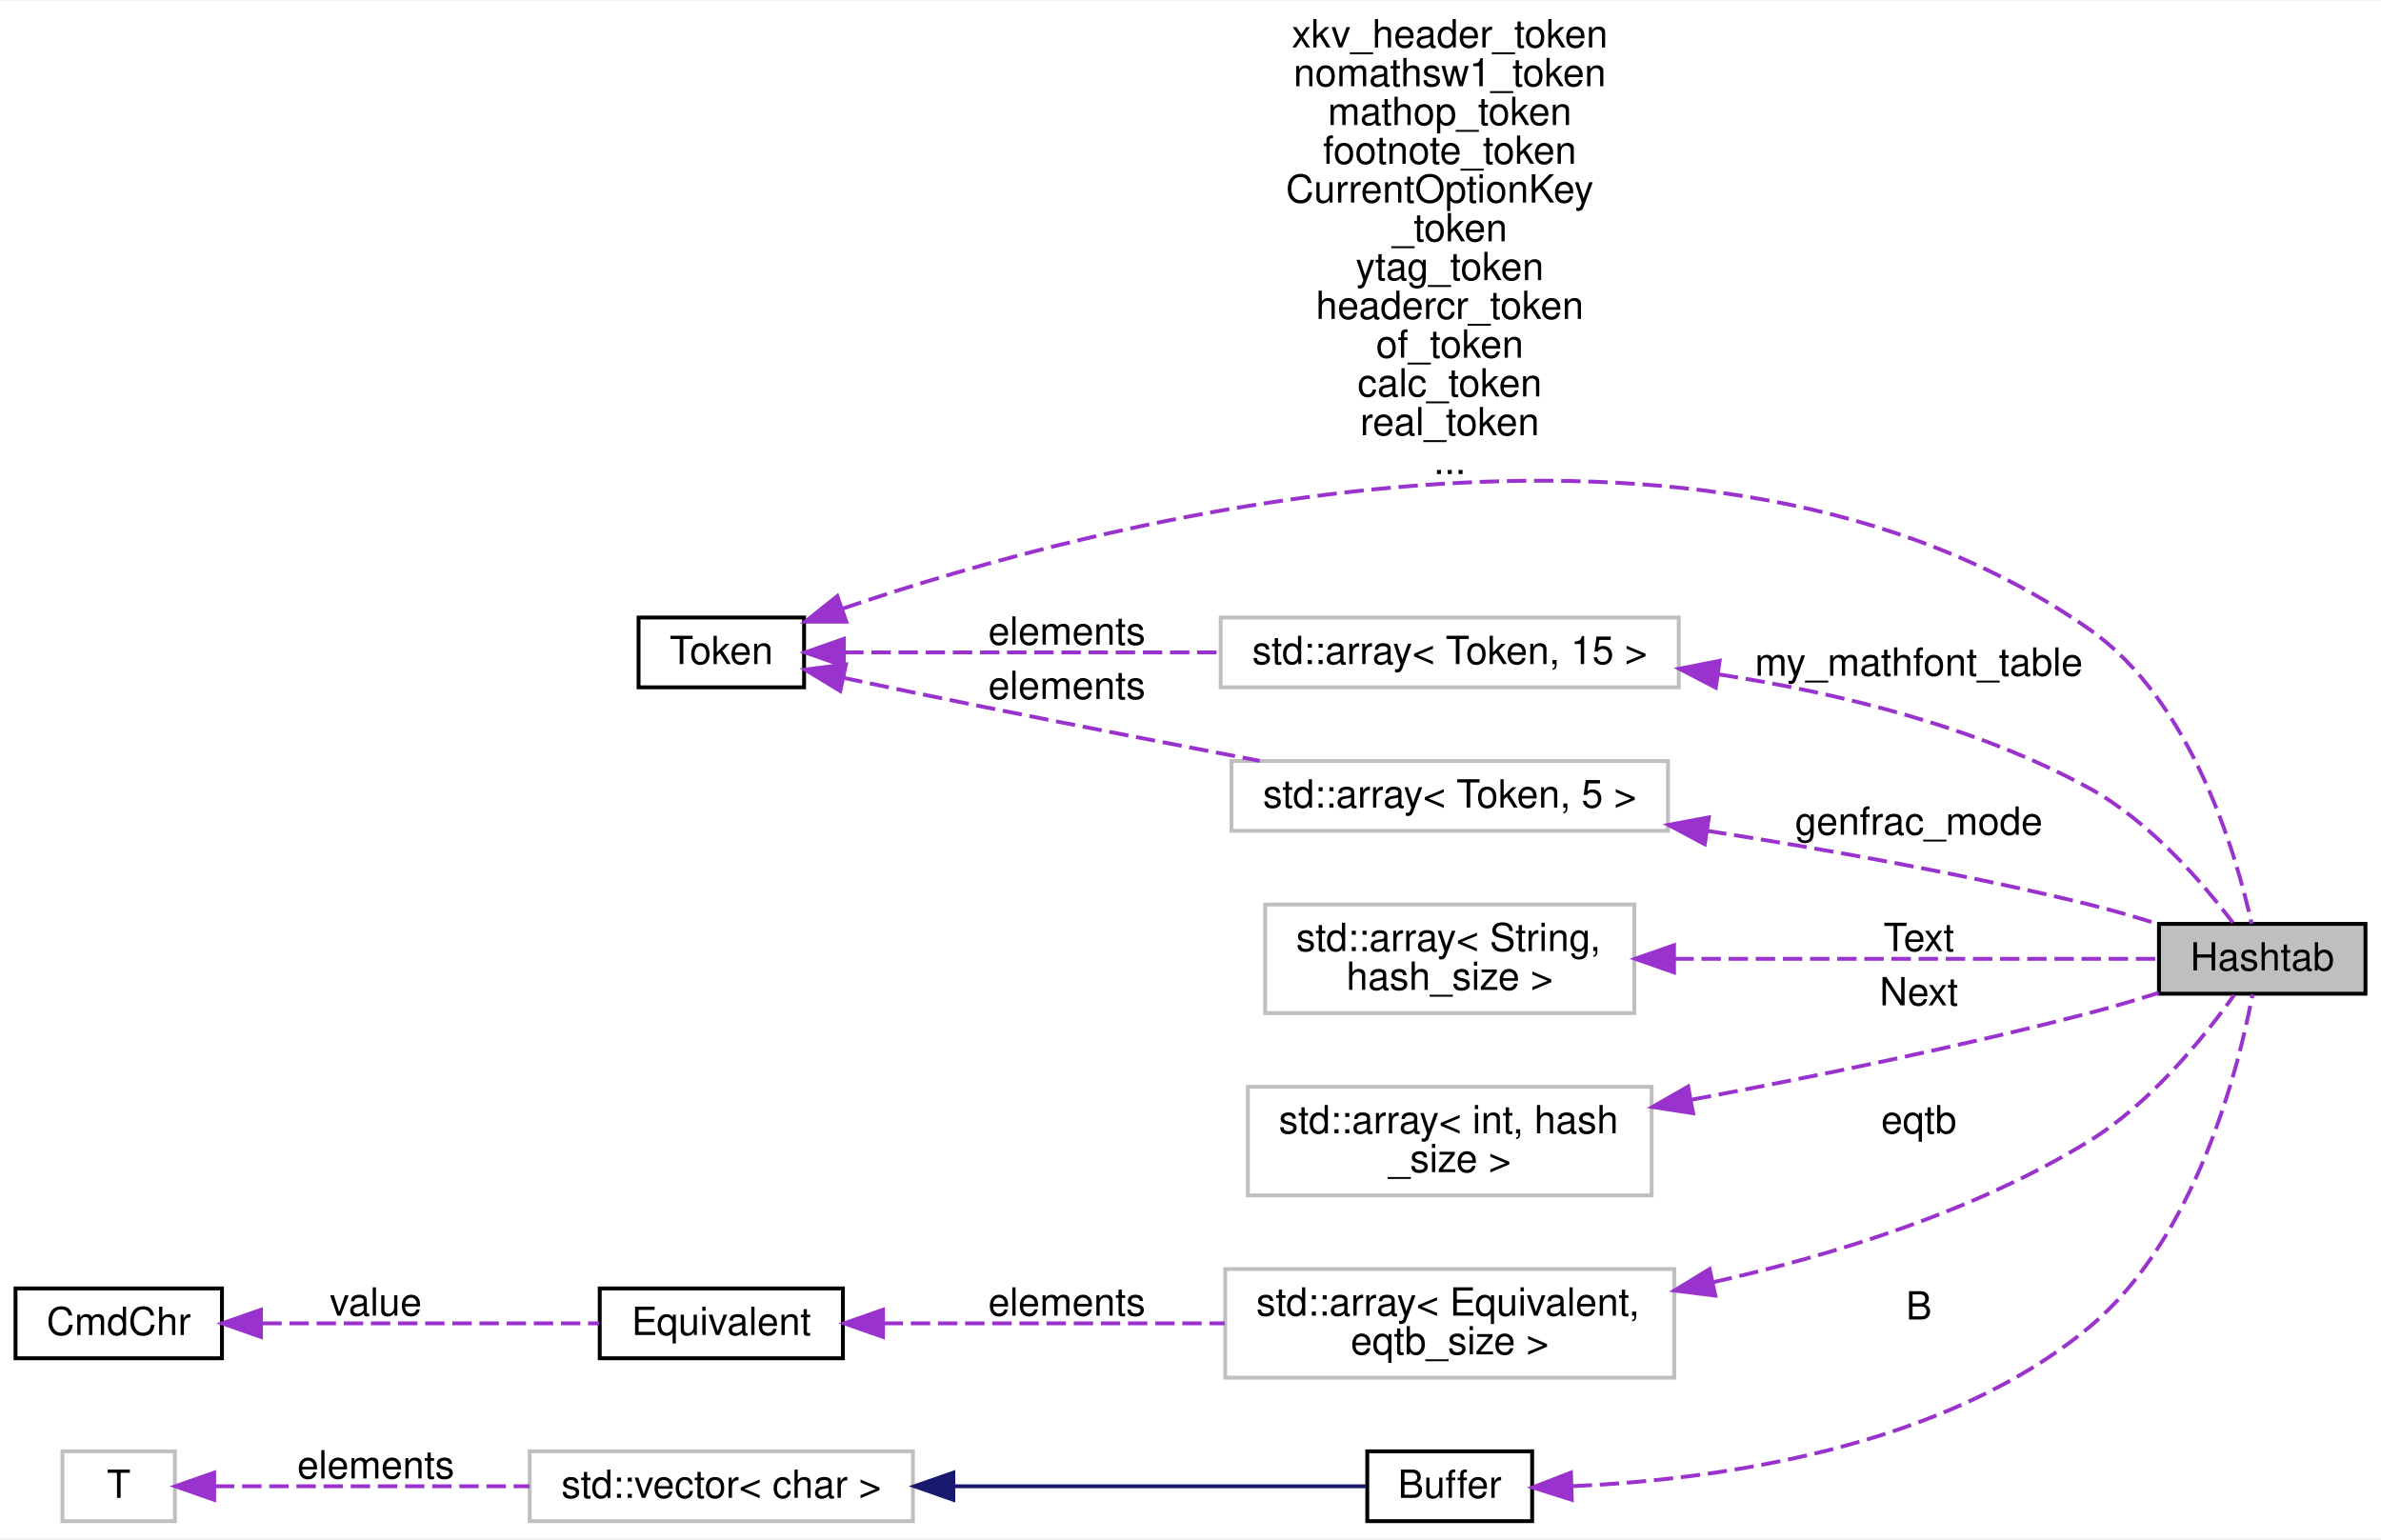
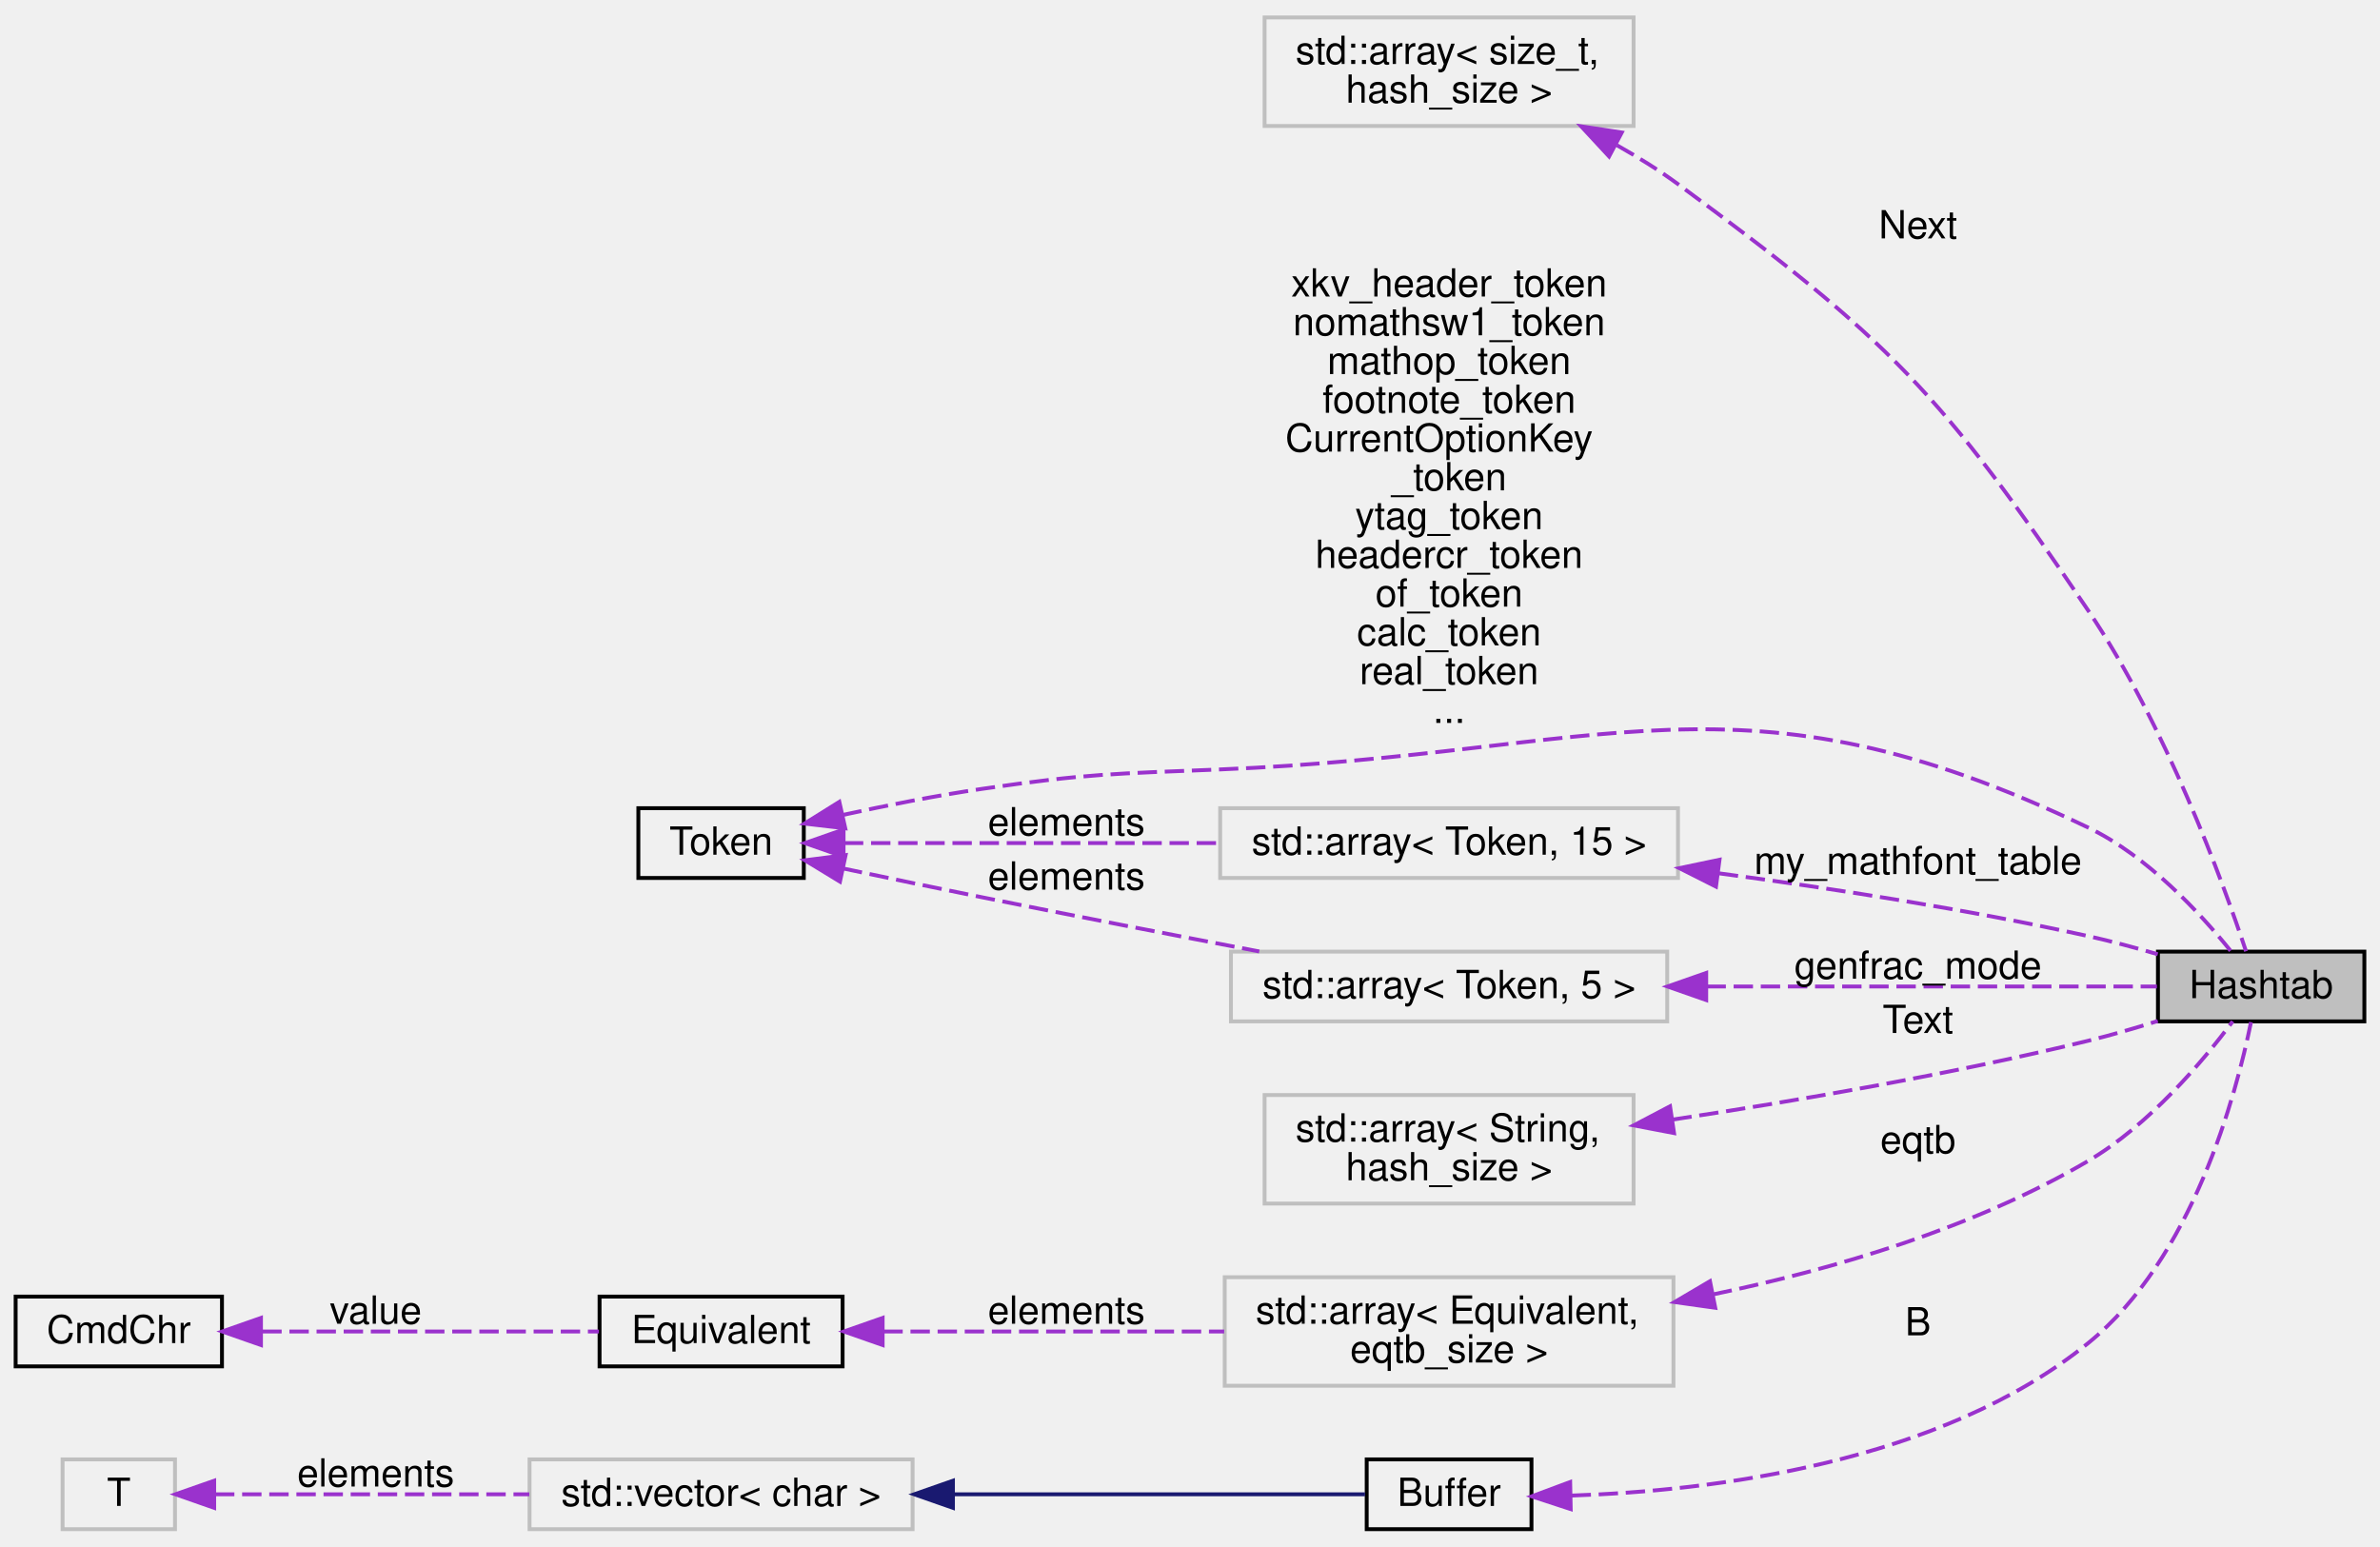
- <svg xmlns="http://www.w3.org/2000/svg" xmlns:xlink="http://www.w3.org/1999/xlink" width="614pt" height="397pt" viewBox="0.00 0.00 613.93 396.50">
-   <g id="graph0" class="graph" transform="scale(1 1) rotate(0) translate(4 392.5)">
-     <polygon fill="white" stroke="transparent" points="-4,4 -4,-392.5 609.93,-392.5 609.93,4 -4,4" />
+ <svg xmlns="http://www.w3.org/2000/svg" xmlns:xlink="http://www.w3.org/1999/xlink" width="614pt" height="399pt" viewBox="0.00 0.00 613.93 399.00">
+   <g id="graph0" class="graph" transform="scale(1 1) rotate(0) translate(4 395)">
    <g id="node1" class="node">
      <g id="a_node1">
        <a xlink:title=" ">
-           <polygon fill="#bfbfbf" stroke="black" points="552.68,-136.5 552.68,-154.5 605.93,-154.5 605.93,-136.5 552.68,-136.5" />
-           <text text-anchor="middle" x="579.31" y="-142.5" font-family="Helvetica,sans-Serif" font-size="10.00">Hashtab</text>
+           <polygon fill="#bfbfbf" stroke="black" points="552.68,-131.5 552.68,-149.5 605.93,-149.5 605.93,-131.5 552.68,-131.5" />
+           <text text-anchor="middle" x="579.31" y="-137.5" font-family="Helvetica,sans-Serif" font-size="10.00">Hashtab</text>
        </a>
      </g>
    </g>
    <g id="node2" class="node">
      <g id="a_node2">
        <a xlink:title=" ">
-           <polygon fill="white" stroke="#bfbfbf" points="310.75,-215.5 310.75,-233.5 428.86,-233.5 428.86,-215.5 310.75,-215.5" />
-           <text text-anchor="middle" x="369.81" y="-221.5" font-family="Helvetica,sans-Serif" font-size="10.00">std::array&lt; Token, 15 &gt;</text>
+           <polygon fill="none" stroke="#bfbfbf" points="322.21,-362.5 322.21,-390.5 417.4,-390.5 417.4,-362.5 322.21,-362.5" />
+           <text text-anchor="start" x="330.21" y="-378.5" font-family="Helvetica,sans-Serif" font-size="10.00">std::array&lt; size_t,</text>
+           <text text-anchor="middle" x="369.81" y="-368.5" font-family="Helvetica,sans-Serif" font-size="10.00"> hash_size &gt;</text>
        </a>
      </g>
    </g>
    <g id="edge1" class="edge">
-       <path fill="none" stroke="#9a32cd" stroke-dasharray="5,2" d="M439.19,-218.83C469.83,-214.1 505.55,-205.42 534.68,-189.5 550.35,-180.94 564.04,-164.98 571.73,-154.82" />
-       <polygon fill="#9a32cd" stroke="#9a32cd" points="438.41,-215.41 429.01,-220.29 439.4,-222.34 438.41,-215.41" />
-       <text text-anchor="middle" x="490.77" y="-218.5" font-family="Helvetica,sans-Serif" font-size="10.00"> my_mathfont_table</text>
+       <path fill="none" stroke="#9a32cd" stroke-dasharray="5,2" d="M413.1,-357.53C418.58,-354.45 423.97,-351.09 428.86,-347.5 483.51,-307.31 496.7,-293.71 534.68,-237.5 554.74,-207.82 569.45,-167.42 575.4,-149.59" />
+       <polygon fill="#9a32cd" stroke="#9a32cd" points="411.08,-354.64 403.88,-362.41 414.36,-360.82 411.08,-354.64" />
+       <text text-anchor="middle" x="490.77" y="-333.5" font-family="Helvetica,sans-Serif" font-size="10.00"> Next</text>
    </g>
    <g id="node3" class="node">
      <g id="a_node3">
-         <a xlink:href="../../d9/d27/struct_token.html" target="_top" xlink:title=" ">
-           <polygon fill="white" stroke="black" points="160.65,-215.5 160.65,-233.5 203.33,-233.5 203.33,-215.5 160.65,-215.5" />
-           <text text-anchor="middle" x="181.99" y="-221.5" font-family="Helvetica,sans-Serif" font-size="10.00">Token</text>
+         <a xlink:title=" ">
+           <polygon fill="none" stroke="#bfbfbf" points="310.75,-168.5 310.75,-186.5 428.86,-186.5 428.86,-168.5 310.75,-168.5" />
+           <text text-anchor="middle" x="369.81" y="-174.5" font-family="Helvetica,sans-Serif" font-size="10.00">std::array&lt; Token, 15 &gt;</text>
        </a>
      </g>
    </g>
+     <g id="edge2" class="edge">
+       <path fill="none" stroke="#9a32cd" stroke-dasharray="5,2" d="M439.4,-169.7C468.9,-165.76 503.67,-160.36 534.68,-153.5 540.55,-152.2 546.78,-150.53 552.63,-148.82" />
+       <polygon fill="#9a32cd" stroke="#9a32cd" points="438.66,-166.26 429.2,-171.03 439.57,-173.2 438.66,-166.26" />
+       <text text-anchor="middle" x="490.77" y="-169.5" font-family="Helvetica,sans-Serif" font-size="10.00"> my_mathfont_table</text>
+     </g>
+     <g id="node4" class="node">
+       <g id="a_node4">
+         <a xlink:href="../../d9/d27/struct_token.html" target="_top" xlink:title=" ">
+           <polygon fill="none" stroke="black" points="160.65,-168.5 160.65,-186.5 203.33,-186.5 203.33,-168.5 160.65,-168.5" />
+           <text text-anchor="middle" x="181.99" y="-174.5" font-family="Helvetica,sans-Serif" font-size="10.00">Token</text>
+         </a>
+       </g>
+     </g>
+     <g id="edge4" class="edge">
+       <path fill="none" stroke="#9a32cd" stroke-dasharray="5,2" d="M213.32,-184.74C224.59,-187.2 237.53,-189.77 249.4,-191.5 276.47,-195.44 283.42,-195.39 310.75,-196.5 410.42,-200.55 444.76,-224.67 534.68,-181.5 550.05,-174.12 563.63,-159.37 571.41,-149.72" />
+       <polygon fill="#9a32cd" stroke="#9a32cd" points="214.03,-181.31 203.51,-182.53 212.5,-188.14 214.03,-181.31" />
+       <text text-anchor="middle" x="369.81" y="-318.5" font-family="Helvetica,sans-Serif" font-size="10.00"> xkv_header_token</text>
+       <text text-anchor="middle" x="369.81" y="-308.5" font-family="Helvetica,sans-Serif" font-size="10.00">nomathsw1_token</text>
+       <text text-anchor="middle" x="369.81" y="-298.5" font-family="Helvetica,sans-Serif" font-size="10.00">mathop_token</text>
+       <text text-anchor="middle" x="369.81" y="-288.5" font-family="Helvetica,sans-Serif" font-size="10.00">footnote_token</text>
+       <text text-anchor="start" x="327.55" y="-278.5" font-family="Helvetica,sans-Serif" font-size="10.00">CurrentOptionKey</text>
+       <text text-anchor="middle" x="369.81" y="-268.5" font-family="Helvetica,sans-Serif" font-size="10.00">_token</text>
+       <text text-anchor="middle" x="369.81" y="-258.5" font-family="Helvetica,sans-Serif" font-size="10.00">ytag_token</text>
+       <text text-anchor="middle" x="369.81" y="-248.5" font-family="Helvetica,sans-Serif" font-size="10.00">headercr_token</text>
+       <text text-anchor="middle" x="369.81" y="-238.5" font-family="Helvetica,sans-Serif" font-size="10.00">of_token</text>
+       <text text-anchor="middle" x="369.81" y="-228.5" font-family="Helvetica,sans-Serif" font-size="10.00">calc_token</text>
+       <text text-anchor="middle" x="369.81" y="-218.5" font-family="Helvetica,sans-Serif" font-size="10.00">real_token</text>
+       <text text-anchor="middle" x="369.81" y="-208.5" font-family="Helvetica,sans-Serif" font-size="10.00">...</text>
+     </g>
    <g id="edge3" class="edge">
-       <path fill="none" stroke="#9a32cd" stroke-dasharray="5,2" d="M213.32,-235.81C278.76,-258.11 435.35,-299.85 534.68,-230.5 561.21,-211.99 572.63,-172.36 576.58,-154.52" />
-       <polygon fill="#9a32cd" stroke="#9a32cd" points="214.21,-232.42 203.62,-232.42 211.9,-239.02 214.21,-232.42" />
-       <text text-anchor="middle" x="369.81" y="-380.5" font-family="Helvetica,sans-Serif" font-size="10.00"> xkv_header_token</text>
-       <text text-anchor="middle" x="369.81" y="-370.5" font-family="Helvetica,sans-Serif" font-size="10.00">nomathsw1_token</text>
-       <text text-anchor="middle" x="369.81" y="-360.5" font-family="Helvetica,sans-Serif" font-size="10.00">mathop_token</text>
-       <text text-anchor="middle" x="369.81" y="-350.5" font-family="Helvetica,sans-Serif" font-size="10.00">footnote_token</text>
-       <text text-anchor="start" x="327.55" y="-340.5" font-family="Helvetica,sans-Serif" font-size="10.00">CurrentOptionKey</text>
-       <text text-anchor="middle" x="369.81" y="-330.5" font-family="Helvetica,sans-Serif" font-size="10.00">_token</text>
-       <text text-anchor="middle" x="369.81" y="-320.5" font-family="Helvetica,sans-Serif" font-size="10.00">ytag_token</text>
-       <text text-anchor="middle" x="369.81" y="-310.5" font-family="Helvetica,sans-Serif" font-size="10.00">headercr_token</text>
-       <text text-anchor="middle" x="369.81" y="-300.5" font-family="Helvetica,sans-Serif" font-size="10.00">of_token</text>
-       <text text-anchor="middle" x="369.81" y="-290.5" font-family="Helvetica,sans-Serif" font-size="10.00">calc_token</text>
-       <text text-anchor="middle" x="369.81" y="-280.5" font-family="Helvetica,sans-Serif" font-size="10.00">real_token</text>
-       <text text-anchor="middle" x="369.81" y="-270.5" font-family="Helvetica,sans-Serif" font-size="10.00">...</text>
-     </g>
-     <g id="edge2" class="edge">
-       <path fill="none" stroke="#9a32cd" stroke-dasharray="5,2" d="M213.68,-224.5C239.92,-224.5 278.4,-224.5 310.47,-224.5" />
-       <polygon fill="#9a32cd" stroke="#9a32cd" points="213.59,-221 203.59,-224.5 213.59,-228 213.59,-221" />
-       <text text-anchor="middle" x="271.08" y="-226.5" font-family="Helvetica,sans-Serif" font-size="10.00"> elements</text>
+       <path fill="none" stroke="#9a32cd" stroke-dasharray="5,2" d="M213.68,-177.5C239.92,-177.5 278.4,-177.5 310.47,-177.5" />
+       <polygon fill="#9a32cd" stroke="#9a32cd" points="213.59,-174 203.59,-177.5 213.59,-181 213.59,-174" />
+       <text text-anchor="middle" x="271.08" y="-179.5" font-family="Helvetica,sans-Serif" font-size="10.00"> elements</text>
    </g>
    <g id="node6" class="node">
      <g id="a_node6">
        <a xlink:title=" ">
-           <polygon fill="white" stroke="#bfbfbf" points="313.53,-178.5 313.53,-196.5 426.08,-196.5 426.08,-178.5 313.53,-178.5" />
-           <text text-anchor="middle" x="369.81" y="-184.5" font-family="Helvetica,sans-Serif" font-size="10.00">std::array&lt; Token, 5 &gt;</text>
+           <polygon fill="none" stroke="#bfbfbf" points="313.53,-131.5 313.53,-149.5 426.08,-149.5 426.08,-131.5 313.53,-131.5" />
+           <text text-anchor="middle" x="369.81" y="-137.5" font-family="Helvetica,sans-Serif" font-size="10.00">std::array&lt; Token, 5 &gt;</text>
        </a>
      </g>
    </g>
    <g id="edge7" class="edge">
-       <path fill="none" stroke="#9a32cd" stroke-dasharray="5,2" d="M213.44,-217.96C224.73,-215.57 237.64,-212.87 249.4,-210.5 272.89,-205.76 299.02,-200.7 320.83,-196.54" />
-       <polygon fill="#9a32cd" stroke="#9a32cd" points="212.66,-214.55 203.61,-220.06 214.12,-221.4 212.66,-214.55" />
-       <text text-anchor="middle" x="271.08" y="-212.5" font-family="Helvetica,sans-Serif" font-size="10.00"> elements</text>
-     </g>
-     <g id="node4" class="node">
-       <g id="a_node4">
-         <a xlink:title=" ">
-           <polygon fill="white" stroke="#bfbfbf" points="322.21,-131.5 322.21,-159.5 417.4,-159.5 417.4,-131.5 322.21,-131.5" />
-           <text text-anchor="start" x="330.21" y="-147.5" font-family="Helvetica,sans-Serif" font-size="10.00">std::array&lt; String,</text>
-           <text text-anchor="middle" x="369.81" y="-137.5" font-family="Helvetica,sans-Serif" font-size="10.00"> hash_size &gt;</text>
-         </a>
-       </g>
-     </g>
-     <g id="edge4" class="edge">
-       <path fill="none" stroke="#9a32cd" stroke-dasharray="5,2" d="M427.71,-145.5C468.49,-145.5 521.48,-145.5 552.51,-145.5" />
-       <polygon fill="#9a32cd" stroke="#9a32cd" points="427.63,-142 417.63,-145.5 427.63,-149 427.63,-142" />
-       <text text-anchor="middle" x="490.77" y="-147.5" font-family="Helvetica,sans-Serif" font-size="10.00"> Text</text>
+       <path fill="none" stroke="#9a32cd" stroke-dasharray="5,2" d="M213.44,-170.96C224.73,-168.57 237.64,-165.87 249.4,-163.5 272.89,-158.76 299.02,-153.7 320.83,-149.54" />
+       <polygon fill="#9a32cd" stroke="#9a32cd" points="212.66,-167.55 203.61,-173.06 214.12,-174.4 212.66,-167.55" />
+       <text text-anchor="middle" x="271.08" y="-165.5" font-family="Helvetica,sans-Serif" font-size="10.00"> elements</text>
    </g>
    <g id="node5" class="node">
      <g id="a_node5">
        <a xlink:title=" ">
-           <polygon fill="white" stroke="#bfbfbf" points="317.75,-84.5 317.75,-112.5 421.86,-112.5 421.86,-84.5 317.75,-84.5" />
-           <text text-anchor="start" x="325.75" y="-100.5" font-family="Helvetica,sans-Serif" font-size="10.00">std::array&lt; int, hash</text>
-           <text text-anchor="middle" x="369.81" y="-90.5" font-family="Helvetica,sans-Serif" font-size="10.00">_size &gt;</text>
+           <polygon fill="none" stroke="#bfbfbf" points="322.21,-84.5 322.21,-112.5 417.4,-112.5 417.4,-84.5 322.21,-84.5" />
+           <text text-anchor="start" x="330.21" y="-100.5" font-family="Helvetica,sans-Serif" font-size="10.00">std::array&lt; String,</text>
+           <text text-anchor="middle" x="369.81" y="-90.5" font-family="Helvetica,sans-Serif" font-size="10.00"> hash_size &gt;</text>
        </a>
      </g>
    </g>
    <g id="edge5" class="edge">
-       <path fill="none" stroke="#9a32cd" stroke-dasharray="5,2" d="M432.27,-109.19C463.19,-114.99 501.12,-122.76 534.68,-131.5 540.53,-133.02 546.76,-134.88 552.61,-136.73" />
-       <polygon fill="#9a32cd" stroke="#9a32cd" points="432.55,-105.68 422.08,-107.3 431.27,-112.56 432.55,-105.68" />
-       <text text-anchor="middle" x="490.77" y="-133.5" font-family="Helvetica,sans-Serif" font-size="10.00"> Next</text>
+       <path fill="none" stroke="#9a32cd" stroke-dasharray="5,2" d="M427.43,-106.16C459.18,-110.95 499.39,-117.87 534.68,-126.5 540.56,-127.94 546.79,-129.75 552.64,-131.6" />
+       <polygon fill="#9a32cd" stroke="#9a32cd" points="427.84,-102.68 417.43,-104.67 426.81,-109.6 427.84,-102.68" />
+       <text text-anchor="middle" x="490.77" y="-128.5" font-family="Helvetica,sans-Serif" font-size="10.00"> Text</text>
    </g>
    <g id="edge6" class="edge">
-       <path fill="none" stroke="#9a32cd" stroke-dasharray="5,2" d="M436.2,-178.5C466.38,-173.79 502.57,-167.36 534.68,-159.5 540.56,-158.06 546.79,-156.25 552.64,-154.4" />
-       <polygon fill="#9a32cd" stroke="#9a32cd" points="435.56,-175.05 426.2,-180.03 436.62,-181.97 435.56,-175.05" />
-       <text text-anchor="middle" x="490.77" y="-177.5" font-family="Helvetica,sans-Serif" font-size="10.00"> genfrac_mode</text>
+       <path fill="none" stroke="#9a32cd" stroke-dasharray="5,2" d="M436.21,-140.5C475.57,-140.5 523.5,-140.5 552.42,-140.5" />
+       <polygon fill="#9a32cd" stroke="#9a32cd" points="436.14,-137 426.14,-140.5 436.14,-144 436.14,-137" />
+       <text text-anchor="middle" x="490.77" y="-142.5" font-family="Helvetica,sans-Serif" font-size="10.00"> genfrac_mode</text>
    </g>
    <g id="node7" class="node">
      <g id="a_node7">
        <a xlink:title=" ">
-           <polygon fill="white" stroke="#bfbfbf" points="311.92,-37.5 311.92,-65.5 427.69,-65.5 427.69,-37.5 311.92,-37.5" />
+           <polygon fill="none" stroke="#bfbfbf" points="311.92,-37.5 311.92,-65.5 427.69,-65.5 427.69,-37.5 311.92,-37.5" />
          <text text-anchor="start" x="319.92" y="-53.5" font-family="Helvetica,sans-Serif" font-size="10.00">std::array&lt; Equivalent,</text>
          <text text-anchor="middle" x="369.81" y="-43.5" font-family="Helvetica,sans-Serif" font-size="10.00"> eqtb_size &gt;</text>
        </a>
      </g>
    </g>
    <g id="edge8" class="edge">
-       <path fill="none" stroke="#9a32cd" stroke-dasharray="5,2" d="M437.66,-62.1C468.79,-69.11 505.33,-80.46 534.68,-98.5 550.62,-108.29 564.43,-125.47 572.04,-136.13" />
-       <polygon fill="#9a32cd" stroke="#9a32cd" points="438.28,-58.65 427.77,-59.97 436.81,-65.49 438.28,-58.65" />
-       <text text-anchor="middle" x="490.77" y="-100.5" font-family="Helvetica,sans-Serif" font-size="10.00"> eqtb</text>
+       <path fill="none" stroke="#9a32cd" stroke-dasharray="5,2" d="M437.84,-61.05C468.85,-67.53 505.24,-78.18 534.68,-95.5 550.44,-104.77 564.3,-121.25 571.97,-131.49" />
+       <polygon fill="#9a32cd" stroke="#9a32cd" points="438.47,-57.61 427.98,-59.09 437.11,-64.47 438.47,-57.61" />
+       <text text-anchor="middle" x="490.77" y="-97.5" font-family="Helvetica,sans-Serif" font-size="10.00"> eqtb</text>
    </g>
    <g id="node8" class="node">
      <g id="a_node8">
        <a xlink:href="../../dd/d25/class_equivalent.html" target="_top" xlink:title=" ">
-           <polygon fill="white" stroke="black" points="150.64,-42.5 150.64,-60.5 213.34,-60.5 213.34,-42.5 150.64,-42.5" />
+           <polygon fill="none" stroke="black" points="150.64,-42.5 150.64,-60.5 213.34,-60.5 213.34,-42.5 150.64,-42.5" />
          <text text-anchor="middle" x="181.99" y="-48.5" font-family="Helvetica,sans-Serif" font-size="10.00">Equivalent</text>
        </a>
      </g>
    </g>
    <g id="edge9" class="edge">
      <path fill="none" stroke="#9a32cd" stroke-dasharray="5,2" d="M223.85,-51.5C249.66,-51.5 283.37,-51.5 311.78,-51.5" />
      <polygon fill="#9a32cd" stroke="#9a32cd" points="223.67,-48 213.67,-51.5 223.67,-55 223.67,-48" />
      <text text-anchor="middle" x="271.08" y="-53.5" font-family="Helvetica,sans-Serif" font-size="10.00"> elements</text>
    </g>
    <g id="node9" class="node">
      <g id="a_node9">
        <a xlink:href="../../de/d72/class_cmd_chr.html" target="_top" xlink:title=" ">
-           <polygon fill="white" stroke="black" points="0,-42.5 0,-60.5 53.23,-60.5 53.23,-42.5 0,-42.5" />
+           <polygon fill="none" stroke="black" points="0,-42.5 0,-60.5 53.23,-60.5 53.23,-42.5 0,-42.5" />
          <text text-anchor="middle" x="26.61" y="-48.5" font-family="Helvetica,sans-Serif" font-size="10.00">CmdChr</text>
        </a>
      </g>
    </g>
    <g id="edge10" class="edge">
      <path fill="none" stroke="#9a32cd" stroke-dasharray="5,2" d="M63.63,-51.5C90.03,-51.5 125.47,-51.5 150.48,-51.5" />
      <polygon fill="#9a32cd" stroke="#9a32cd" points="63.29,-48 53.29,-51.5 63.29,-55 63.29,-48" />
      <text text-anchor="middle" x="92.9" y="-53.5" font-family="Helvetica,sans-Serif" font-size="10.00"> value</text>
    </g>
    <g id="node10" class="node">
      <g id="a_node10">
        <a xlink:href="../../d5/d2a/class_buffer.html" target="_top" xlink:title="a big structure">
-           <polygon fill="white" stroke="black" points="348.55,-0.5 348.55,-18.5 391.06,-18.5 391.06,-0.5 348.55,-0.5" />
+           <polygon fill="none" stroke="black" points="348.55,-0.5 348.55,-18.5 391.06,-18.5 391.06,-0.5 348.55,-0.5" />
          <text text-anchor="middle" x="369.81" y="-6.5" font-family="Helvetica,sans-Serif" font-size="10.00">Buffer</text>
        </a>
      </g>
    </g>
    <g id="edge11" class="edge">
-       <path fill="none" stroke="#9a32cd" stroke-dasharray="5,2" d="M401.5,-9.52C437.33,-11.12 496.54,-18.84 534.68,-50.5 562.2,-73.33 573.2,-117.28 576.81,-136.33" />
-       <polygon fill="#9a32cd" stroke="#9a32cd" points="401.28,-6.01 391.18,-9.2 401.06,-13.01 401.28,-6.01" />
-       <text text-anchor="middle" x="490.77" y="-52.5" font-family="Helvetica,sans-Serif" font-size="10.00"> B</text>
+       <path fill="none" stroke="#9a32cd" stroke-dasharray="5,2" d="M401.4,-9.17C437.15,-10.36 496.27,-17.39 534.68,-48.5 561.61,-70.31 572.88,-112.65 576.68,-131.3" />
+       <polygon fill="#9a32cd" stroke="#9a32cd" points="401.18,-5.67 391.11,-8.97 401.04,-12.67 401.18,-5.67" />
+       <text text-anchor="middle" x="490.77" y="-50.5" font-family="Helvetica,sans-Serif" font-size="10.00"> B</text>
    </g>
    <g id="node11" class="node">
      <g id="a_node11">
        <a xlink:title="STL class.">
-           <polygon fill="white" stroke="#bfbfbf" points="132.58,-0.5 132.58,-18.5 231.4,-18.5 231.4,-0.5 132.58,-0.5" />
+           <polygon fill="none" stroke="#bfbfbf" points="132.58,-0.5 132.58,-18.5 231.4,-18.5 231.4,-0.5 132.58,-0.5" />
          <text text-anchor="middle" x="181.99" y="-6.5" font-family="Helvetica,sans-Serif" font-size="10.00">std::vector&lt; char &gt;</text>
        </a>
      </g>
    </g>
    <g id="edge12" class="edge">
      <path fill="none" stroke="midnightblue" d="M241.83,-9.5C278.18,-9.5 322.62,-9.5 348.12,-9.5" />
      <polygon fill="midnightblue" stroke="midnightblue" points="241.81,-6 231.81,-9.5 241.81,-13 241.81,-6" />
    </g>
    <g id="node12" class="node">
      <g id="a_node12">
        <a xlink:title=" ">
-           <polygon fill="white" stroke="#bfbfbf" points="12.11,-0.5 12.11,-18.5 41.11,-18.5 41.11,-0.5 12.11,-0.5" />
+           <polygon fill="none" stroke="#bfbfbf" points="12.11,-0.5 12.11,-18.5 41.11,-18.5 41.11,-0.5 12.11,-0.5" />
          <text text-anchor="middle" x="26.61" y="-6.5" font-family="Helvetica,sans-Serif" font-size="10.00">T</text>
        </a>
      </g>
    </g>
    <g id="edge13" class="edge">
      <path fill="none" stroke="#9a32cd" stroke-dasharray="5,2" d="M51.43,-9.5C73.02,-9.5 105.49,-9.5 132.52,-9.5" />
      <polygon fill="#9a32cd" stroke="#9a32cd" points="51.22,-6 41.22,-9.5 51.22,-13 51.22,-6" />
      <text text-anchor="middle" x="92.9" y="-11.5" font-family="Helvetica,sans-Serif" font-size="10.00"> elements</text>
    </g>
  </g>
</svg>
